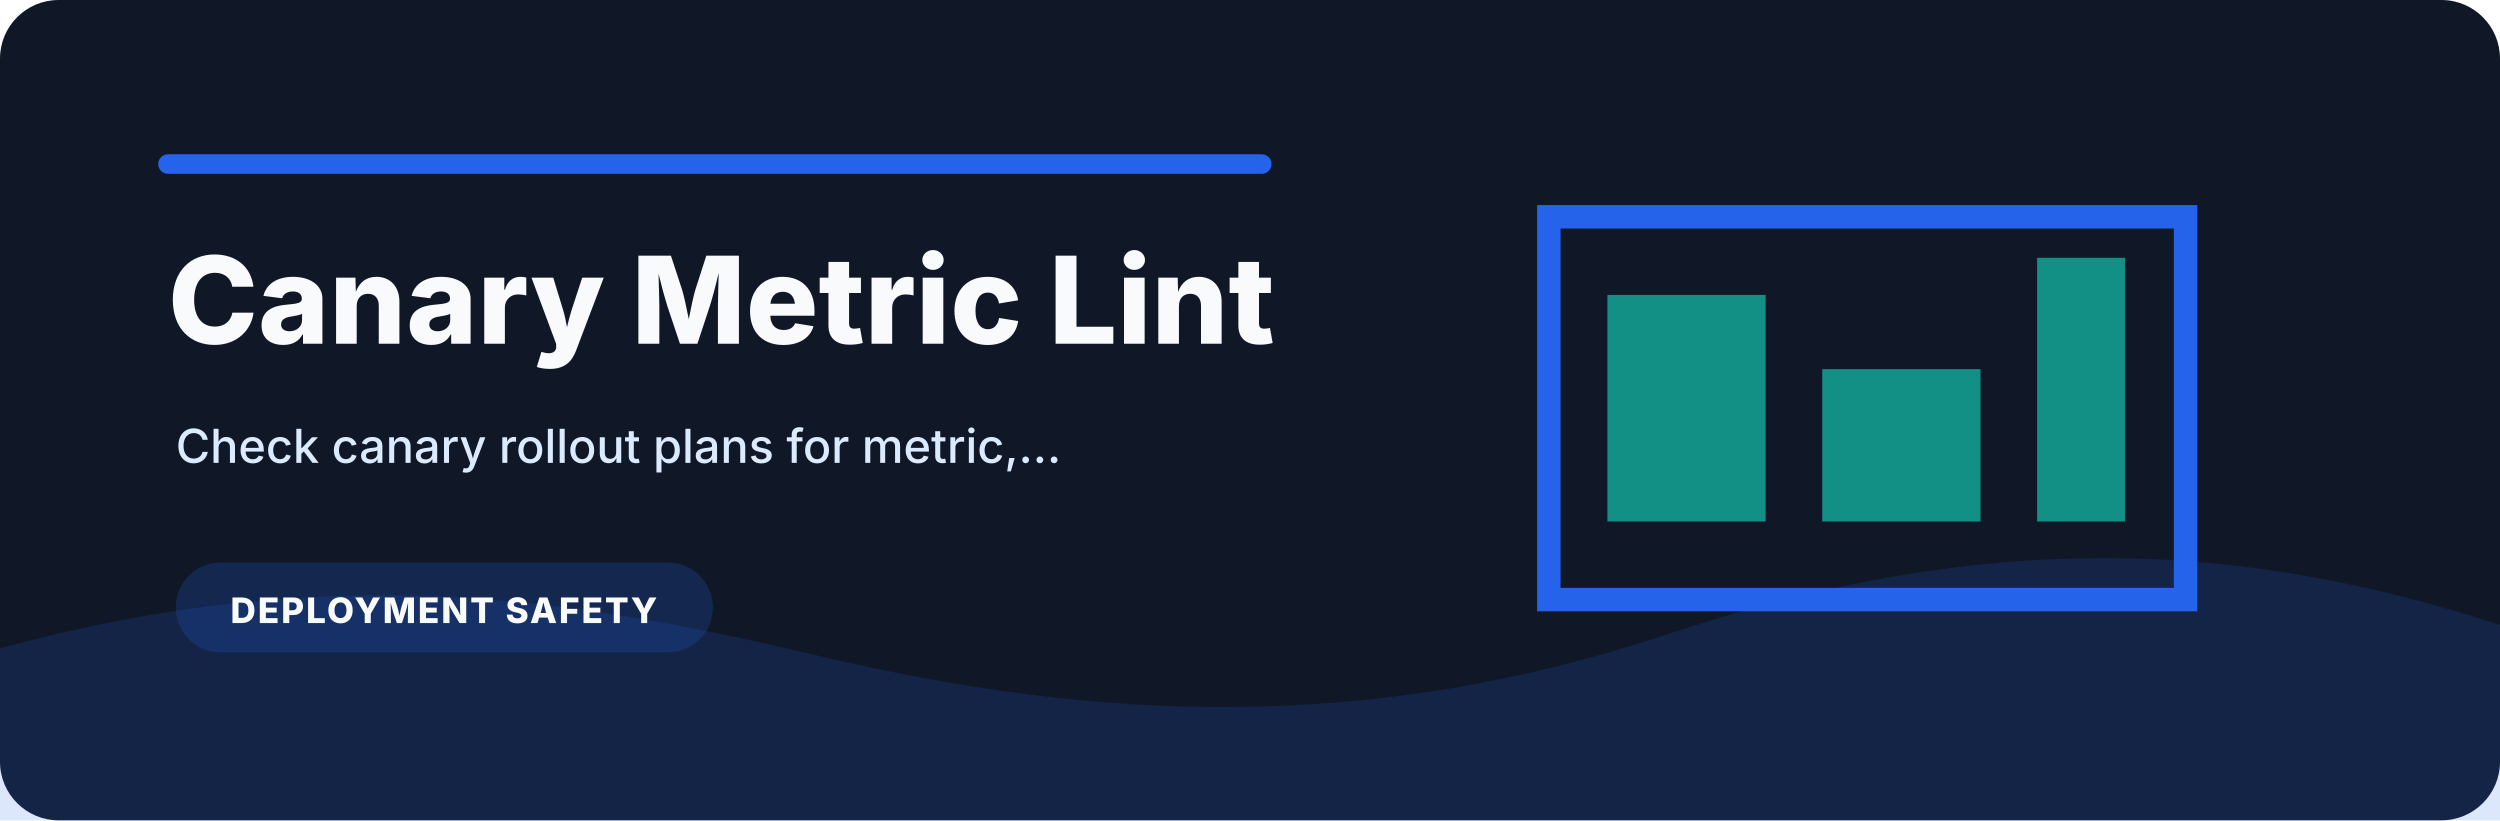
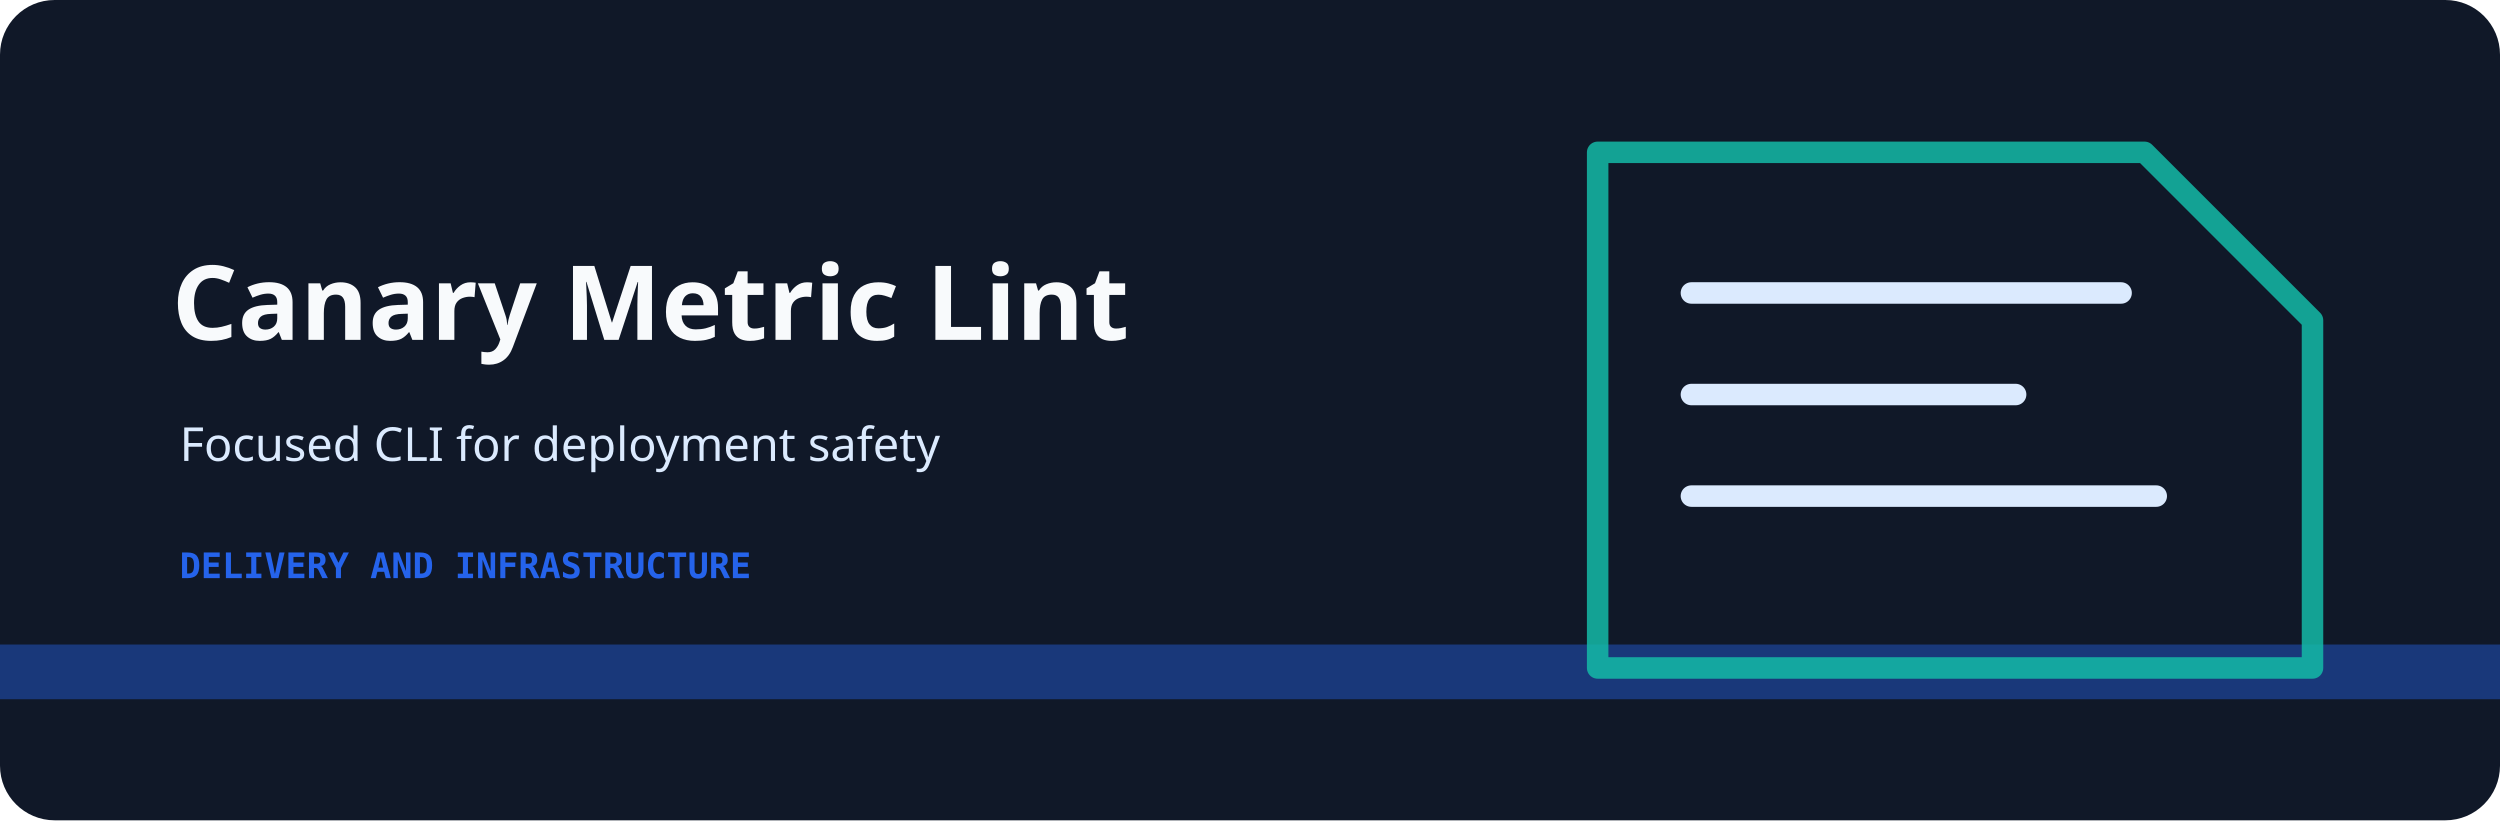
- <svg xmlns="http://www.w3.org/2000/svg" width="1280" height="420" viewBox="0 0 1280 420" fill="none" role="img" aria-label="Canary Metric Lint project cover">
-   <rect width="1280" height="420" rx="30" fill="#101828" />
-   <path d="M0 332C168 286 293 306 420 336C560 369 699 376 853 325C1018 270 1148 277 1280 320V420H0V332Z" fill="#2563eb" opacity=".16" />
-   <path d="M86 84h560" stroke="#2563eb" stroke-width="10" stroke-linecap="round" />
-   <text x="86" y="176" fill="#f8fafc" font-family="Inter, ui-sans-serif, system-ui" font-size="62" font-weight="800">Canary Metric Lint</text>
-   <text x="90" y="237" fill="#dbeafe" font-family="Inter, ui-sans-serif, system-ui" font-size="24" font-weight="500">Check canary rollout plans for metric,...</text>
-   <rect x="90" y="288" width="275" height="46" rx="23" fill="#2563eb" opacity=".20" />
-   <text x="118" y="319" fill="#f8fafc" font-family="Inter, ui-sans-serif, system-ui" font-size="18" font-weight="800" letter-spacing="1">DEPLOYMENT SAFETY</text>
-   <path d="M793 111h326v196H793z" fill="none" stroke="#2563eb" stroke-width="12" />
-   <path d="M823 151h81v116h-81zM933 189h81v78h-81zM1043 132h45v135h-45z" fill="#14b8a6" opacity=".75" />
+ <svg xmlns="http://www.w3.org/2000/svg" width="1280" height="420" viewBox="0 0 1280 420" fill="none" role="img" aria-label="Canary Metric Lint cover">
+   <rect width="1280" height="420" rx="28" fill="#101828" />
+   <path d="M0 344h1280" stroke="#2563eb" stroke-width="28" opacity=".42" />
+   <path d="M818 78l280 0 86 86v178H818z" fill="none" stroke="#14b8a6" stroke-width="11" stroke-linejoin="round" opacity=".86" />
+   <path d="M866 150h220M866 202h166M866 254h238" stroke="#dbeafe" stroke-width="11" stroke-linecap="round" />
+   <text x="88" y="174" fill="#f8fafc" font-family="DM Sans, ui-sans-serif, system-ui" font-size="53" font-weight="900">Canary Metric Lint</text>
+   <text x="92" y="236" fill="#dbeafe" font-family="DM Sans, ui-sans-serif, system-ui" font-size="24">Focused CLI for deployment safety</text>
+   <text x="92" y="296" fill="#2563eb" font-family="ui-monospace, SFMono-Regular, Menlo, monospace" font-size="18" font-weight="700">DELIVERY AND INFRASTRUCTURE</text>
</svg>
